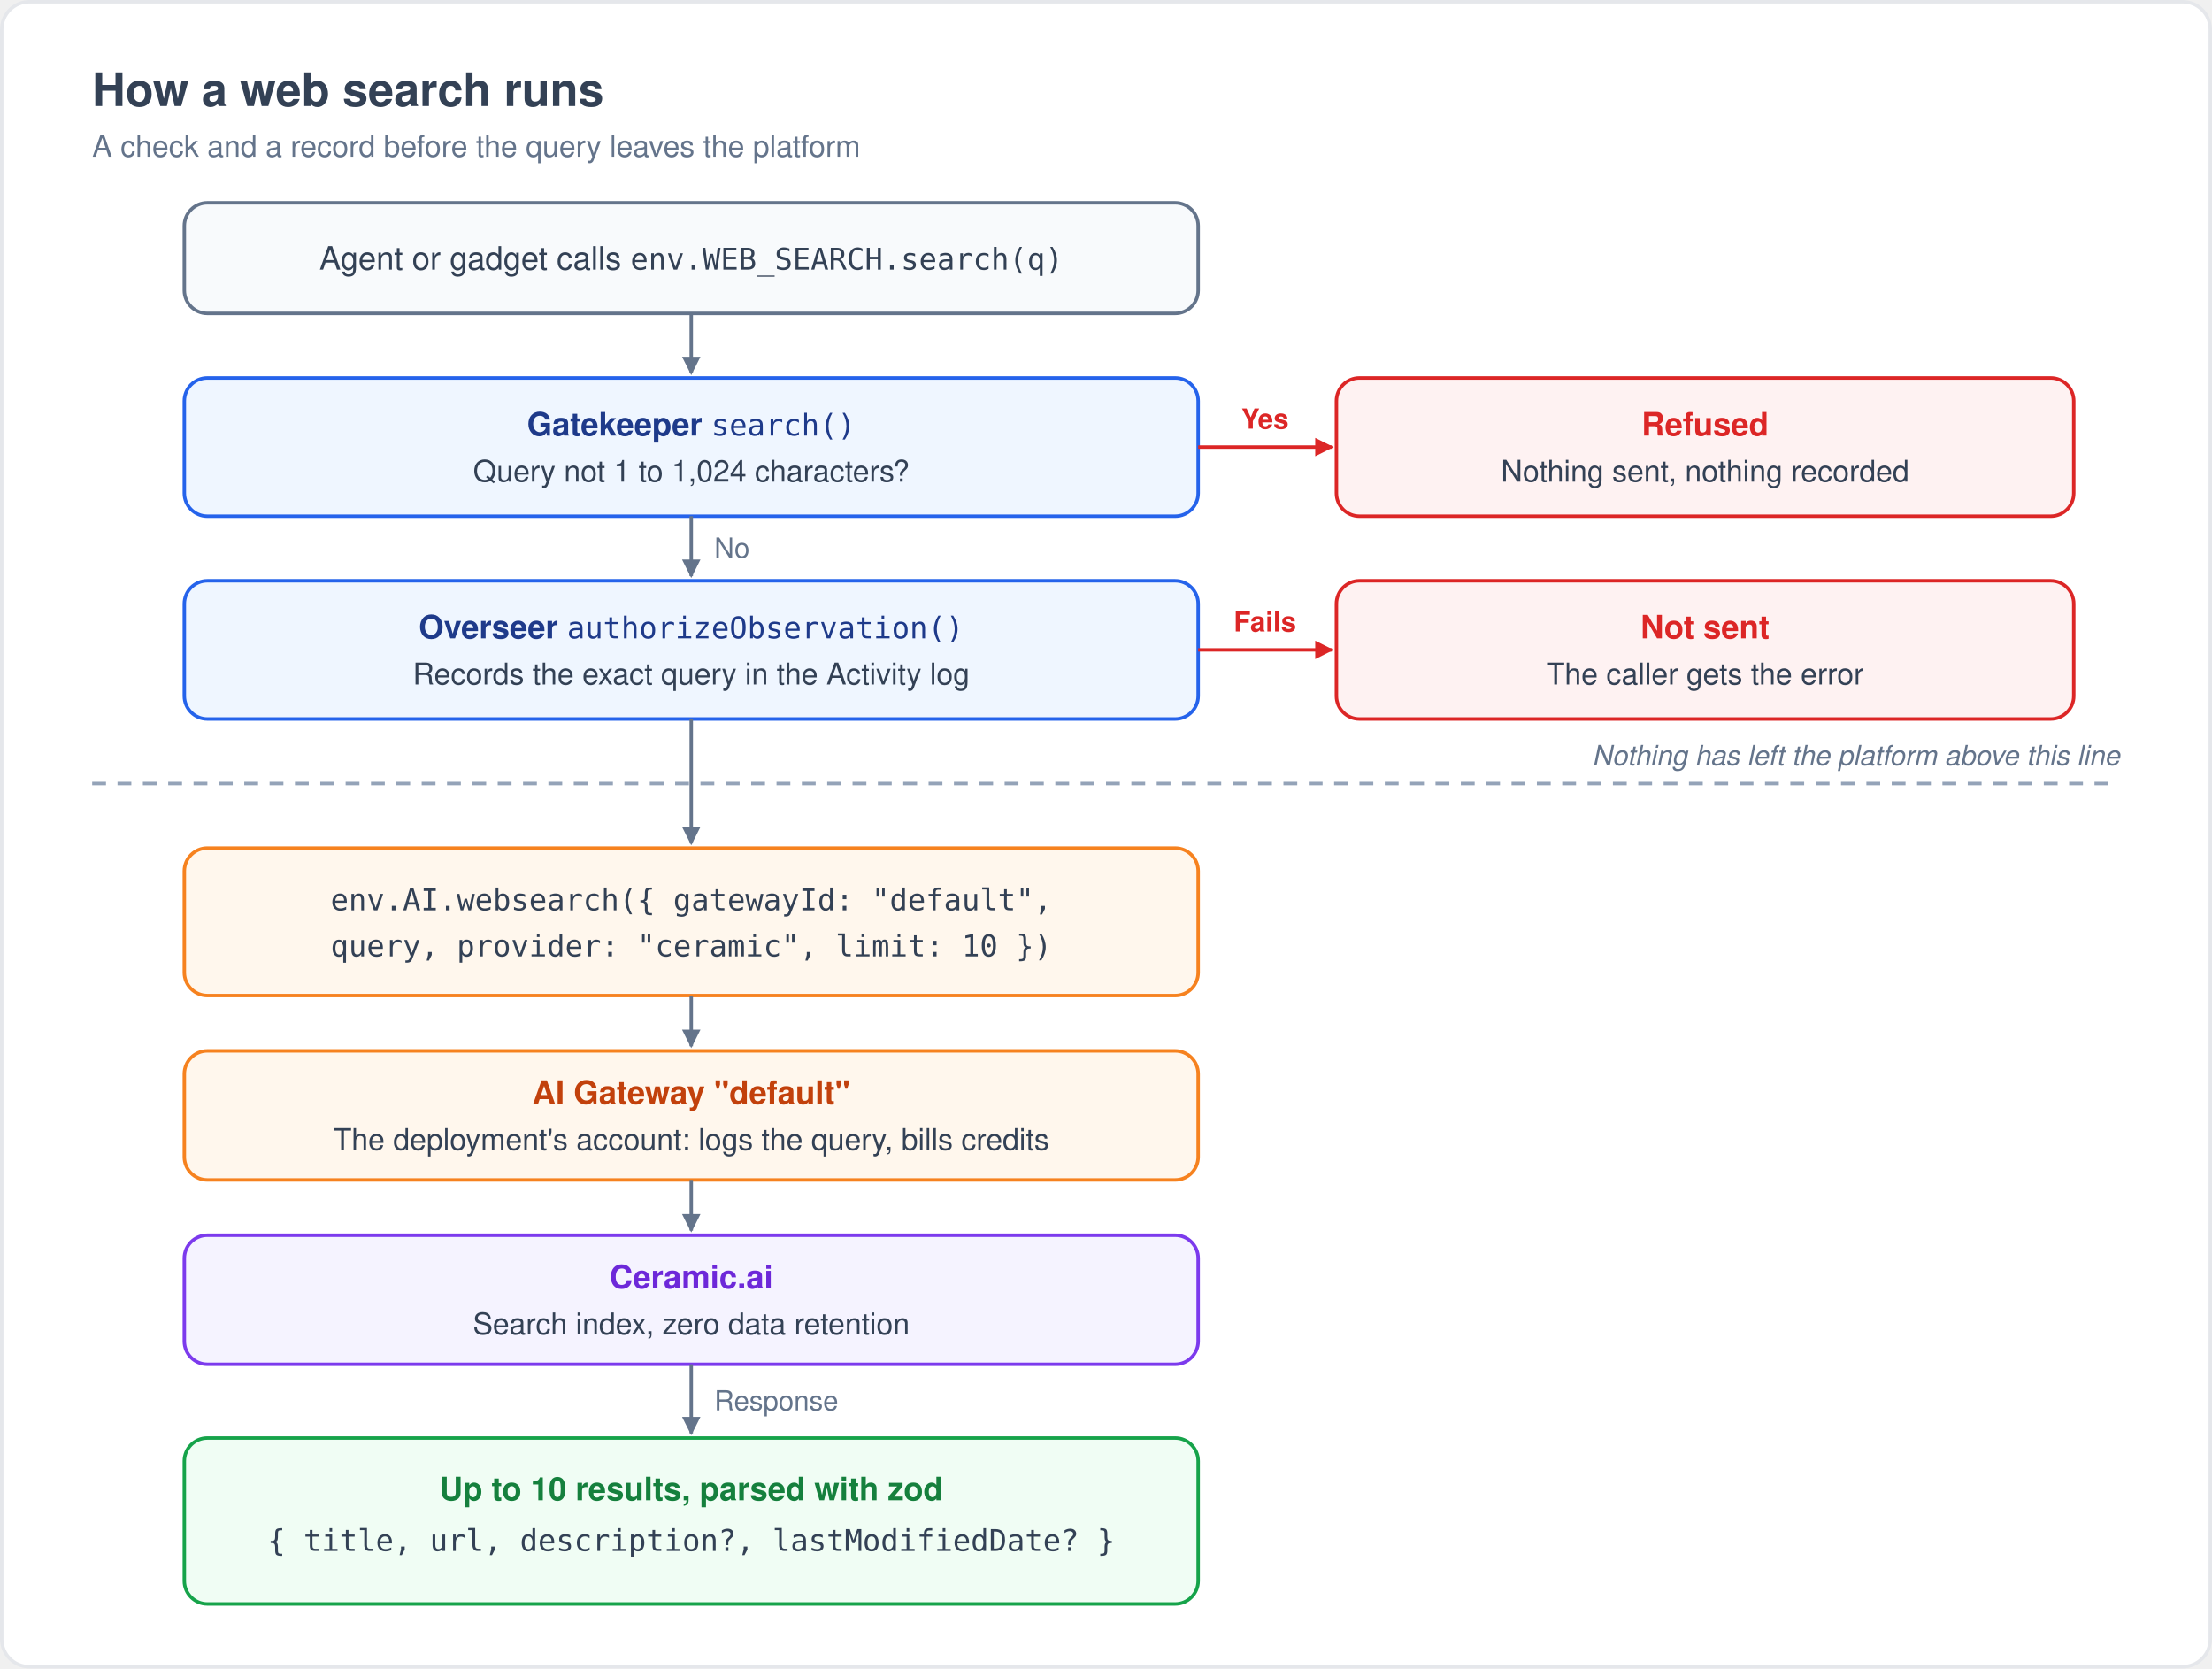
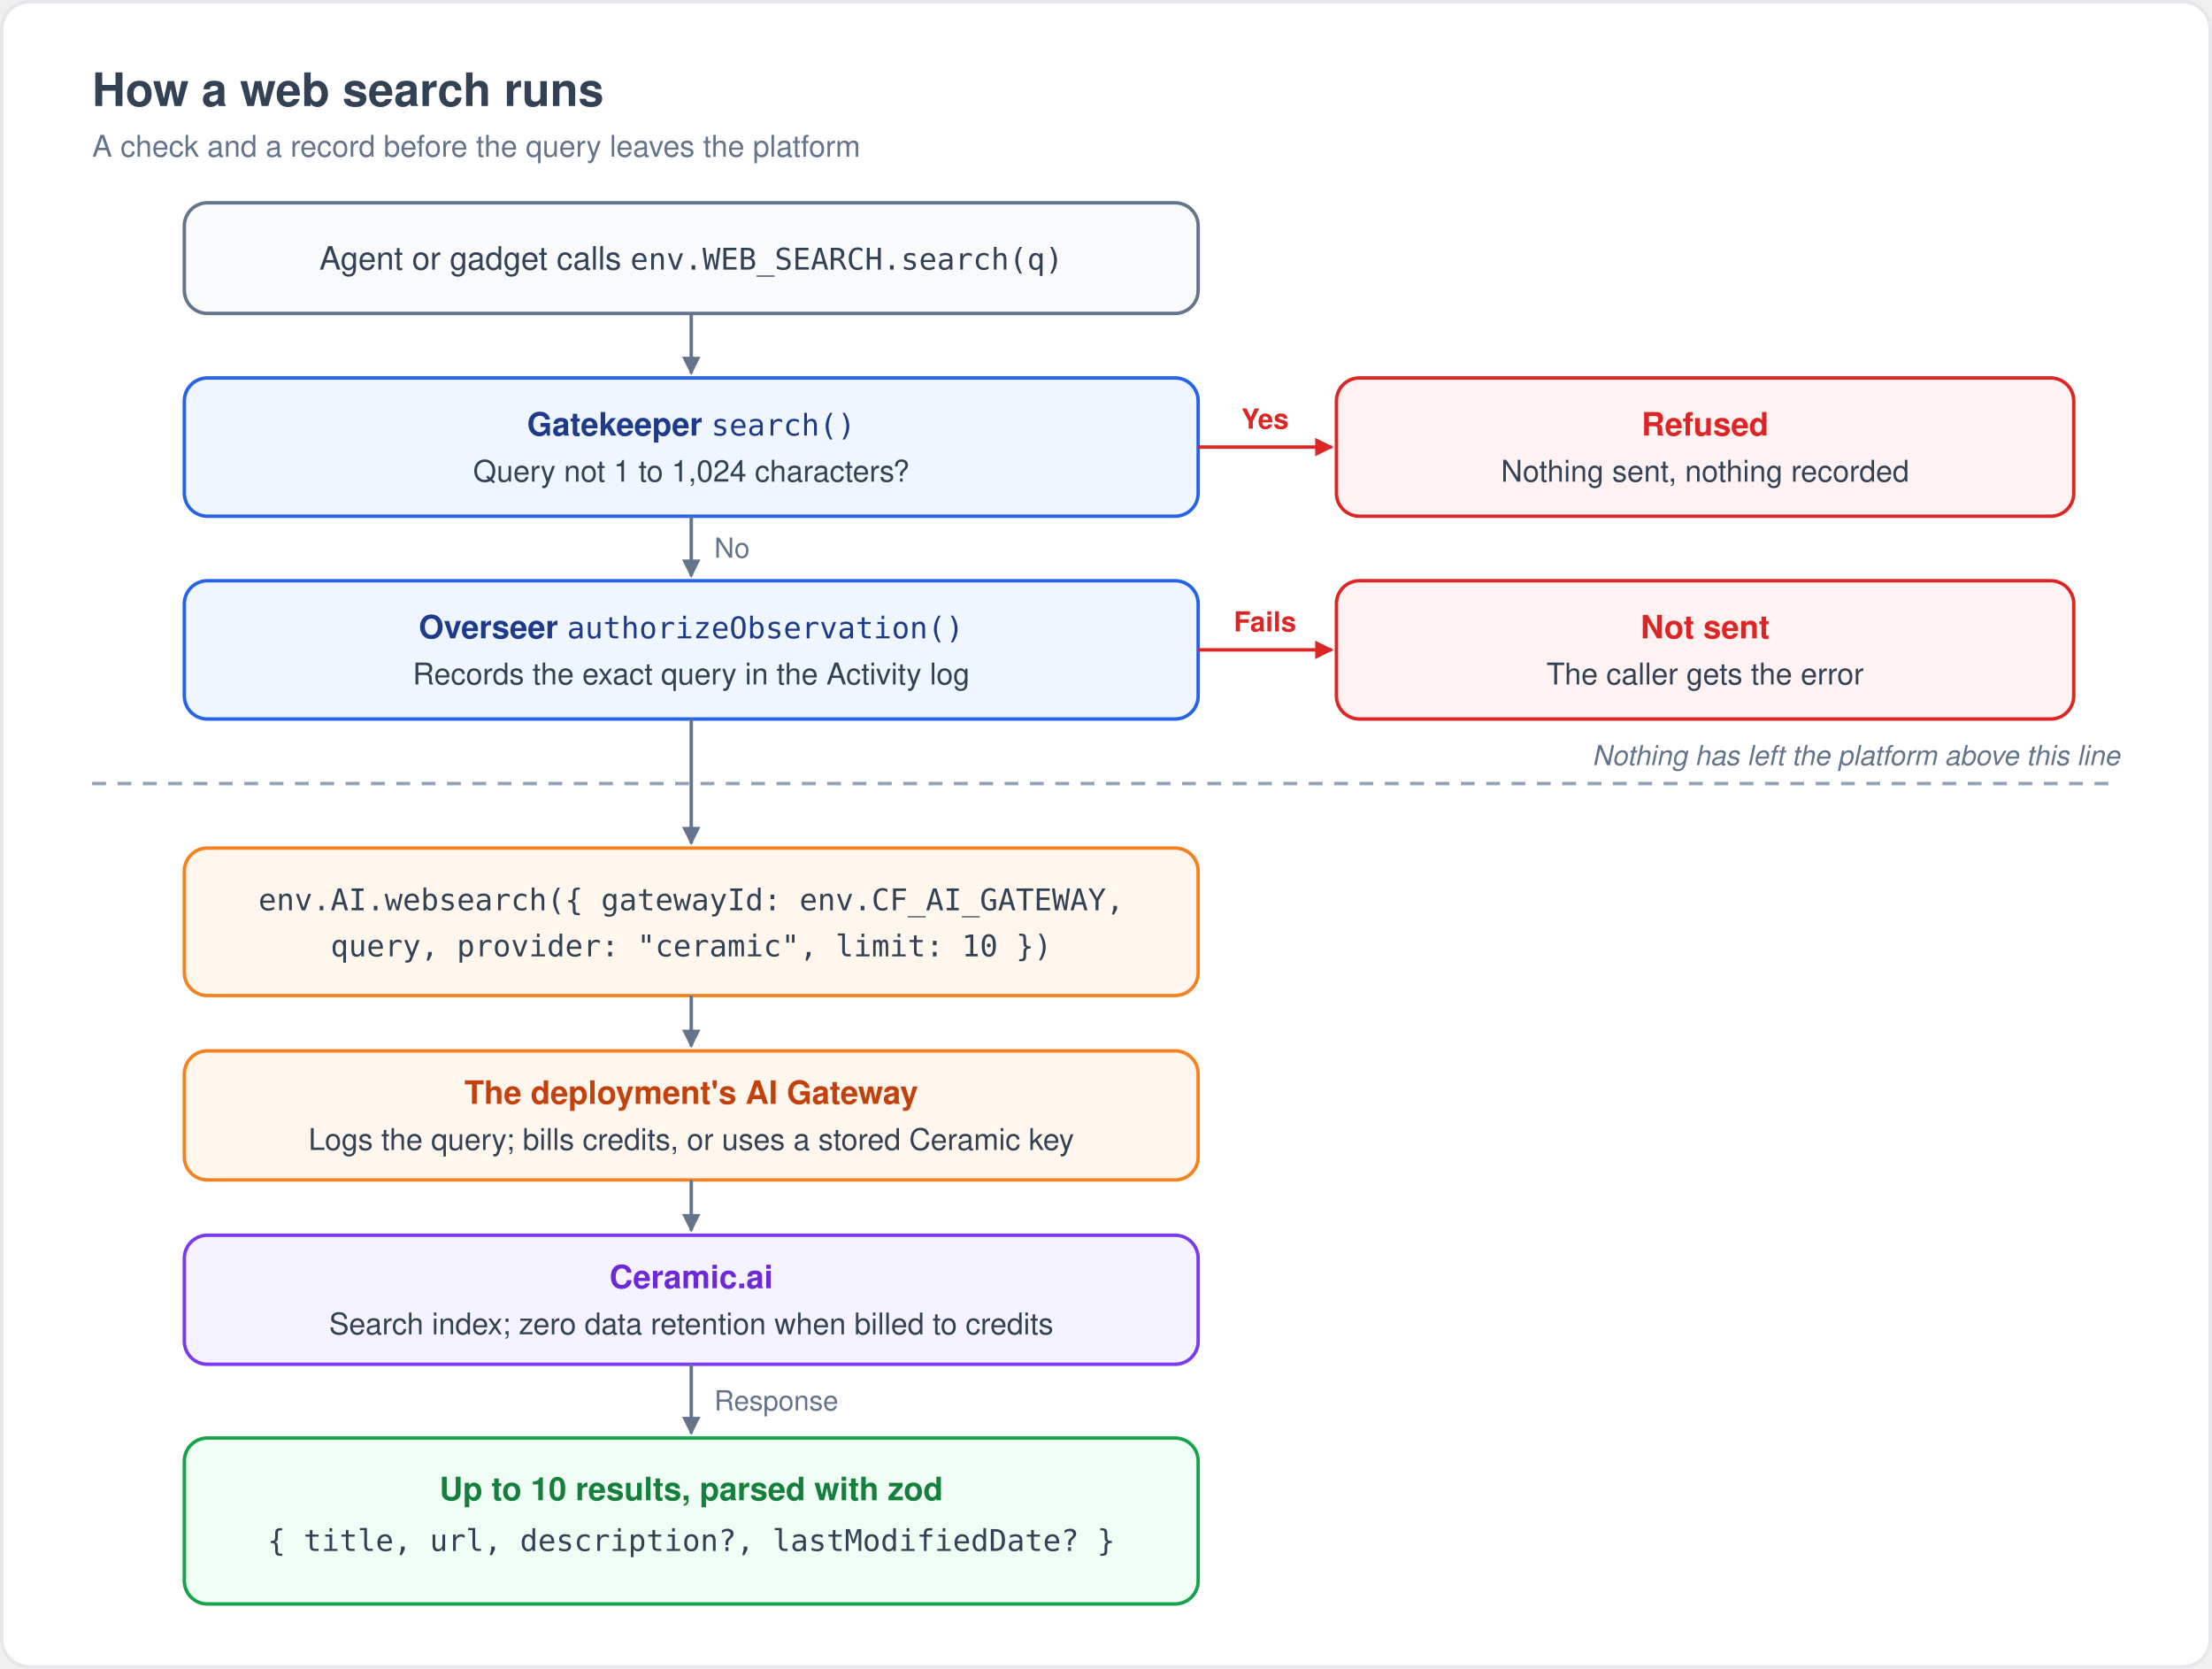
<svg xmlns="http://www.w3.org/2000/svg" width="960" height="724" viewBox="0 0 960 724" font-family="-apple-system, BlinkMacSystemFont, 'Segoe UI', Helvetica, Arial, sans-serif">
  <defs>
    <marker id="arrow" viewBox="0 0 10 10" refX="9" refY="5" markerWidth="8" markerHeight="8" markerUnits="userSpaceOnUse" orient="auto">
      <path d="M0,0 L10,5 L0,10 z" fill="#64748B" />
    </marker>
    <marker id="arrow-red" viewBox="0 0 10 10" refX="9" refY="5" markerWidth="8" markerHeight="8" markerUnits="userSpaceOnUse" orient="auto">
      <path d="M0,0 L10,5 L0,10 z" fill="#DC2626" />
    </marker>
  </defs>
  <rect x="0.75" y="0.75" width="958.5" height="722.5" rx="12" fill="#FFFFFF" stroke="#E5E7EB" stroke-width="1.5" />
  <text x="40" y="46" font-size="20" font-weight="600" fill="#334155">How a web search runs</text>
  <text x="40" y="68" font-size="13" fill="#64748B">A check and a record before the query leaves the platform</text>
  <rect x="80" y="88" width="440" height="48" rx="10" fill="#F8FAFC" stroke="#64748B" stroke-width="1.5" />
  <text x="300" y="117" font-size="14" fill="#334155" text-anchor="middle">Agent or gadget calls <tspan font-family="ui-monospace, SFMono-Regular, Menlo, monospace" font-size="13">env.WEB_SEARCH.search(q)</tspan>
  </text>
  <line x1="300" y1="136" x2="300" y2="162" stroke="#64748B" stroke-width="1.5" marker-end="url(#arrow)" />
  <rect x="80" y="164" width="440" height="60" rx="10" fill="#EFF6FF" stroke="#2563EB" stroke-width="1.5" />
  <text x="300" y="189" font-size="14" fill="#1E3A8A" text-anchor="middle">
    <tspan font-weight="600">Gatekeeper</tspan>
    <tspan font-family="ui-monospace, SFMono-Regular, Menlo, monospace" font-size="13">search()</tspan>
  </text>
  <text x="300" y="209" font-size="13" fill="#334155" text-anchor="middle">Query not 1 to 1,024 characters?</text>
  <line x1="520" y1="194" x2="578" y2="194" stroke="#DC2626" stroke-width="1.5" marker-end="url(#arrow-red)" />
  <text x="549" y="186" font-size="12" font-weight="600" fill="#DC2626" text-anchor="middle">Yes</text>
  <rect x="580" y="164" width="320" height="60" rx="10" fill="#FEF2F2" stroke="#DC2626" stroke-width="1.5" />
  <text x="740" y="189" font-size="14" font-weight="600" fill="#DC2626" text-anchor="middle">Refused</text>
  <text x="740" y="209" font-size="13" fill="#334155" text-anchor="middle">Nothing sent, nothing recorded</text>
  <line x1="300" y1="224" x2="300" y2="250" stroke="#64748B" stroke-width="1.5" marker-end="url(#arrow)" />
  <text x="310" y="242" font-size="12" fill="#64748B">No</text>
  <rect x="80" y="252" width="440" height="60" rx="10" fill="#EFF6FF" stroke="#2563EB" stroke-width="1.5" />
  <text x="300" y="277" font-size="14" fill="#1E3A8A" text-anchor="middle">
    <tspan font-weight="600">Overseer</tspan>
    <tspan font-family="ui-monospace, SFMono-Regular, Menlo, monospace" font-size="13">authorizeObservation()</tspan>
  </text>
  <text x="300" y="297" font-size="13" fill="#334155" text-anchor="middle">Records the exact query in the Activity log</text>
  <line x1="520" y1="282" x2="578" y2="282" stroke="#DC2626" stroke-width="1.5" marker-end="url(#arrow-red)" />
  <text x="549" y="274" font-size="12" font-weight="600" fill="#DC2626" text-anchor="middle">Fails</text>
  <rect x="580" y="252" width="320" height="60" rx="10" fill="#FEF2F2" stroke="#DC2626" stroke-width="1.5" />
  <text x="740" y="277" font-size="14" font-weight="600" fill="#DC2626" text-anchor="middle">Not sent</text>
  <text x="740" y="297" font-size="13" fill="#334155" text-anchor="middle">The caller gets the error</text>
  <line x1="40" y1="340" x2="920" y2="340" stroke="#94A3B8" stroke-width="1.5" stroke-dasharray="6 5" />
  <text x="920" y="332" font-size="12" font-style="italic" fill="#64748B" text-anchor="end">Nothing has left the platform above this line</text>
  <line x1="300" y1="312" x2="300" y2="366" stroke="#64748B" stroke-width="1.5" marker-end="url(#arrow)" />
  <rect x="80" y="368" width="440" height="64" rx="10" fill="#FFF7ED" stroke="#F6821F" stroke-width="1.5" />
-   <text x="300" y="395" font-size="13" font-family="ui-monospace, SFMono-Regular, Menlo, monospace" fill="#334155" text-anchor="middle">env.AI.websearch({ gatewayId: "default",</text>
+   <text x="300" y="395" font-size="13" font-family="ui-monospace, SFMono-Regular, Menlo, monospace" fill="#334155" text-anchor="middle">env.AI.websearch({ gatewayId: env.CF_AI_GATEWAY,</text>
  <text x="300" y="415" font-size="13" font-family="ui-monospace, SFMono-Regular, Menlo, monospace" fill="#334155" text-anchor="middle">query, provider: "ceramic", limit: 10 })</text>
  <line x1="300" y1="432" x2="300" y2="454" stroke="#64748B" stroke-width="1.5" marker-end="url(#arrow)" />
  <rect x="80" y="456" width="440" height="56" rx="10" fill="#FFF7ED" stroke="#F6821F" stroke-width="1.5" />
-   <text x="300" y="479" font-size="14" font-weight="600" fill="#C2410C" text-anchor="middle">AI Gateway "default"</text>
-   <text x="300" y="499" font-size="13" fill="#334155" text-anchor="middle">The deployment's account: logs the query, bills credits</text>
+   <text x="300" y="479" font-size="14" font-weight="600" fill="#C2410C" text-anchor="middle">The deployment's AI Gateway</text>
+   <text x="300" y="499" font-size="13" fill="#334155" text-anchor="middle">Logs the query; bills credits, or uses a stored Ceramic key</text>
  <line x1="300" y1="512" x2="300" y2="534" stroke="#64748B" stroke-width="1.5" marker-end="url(#arrow)" />
  <rect x="80" y="536" width="440" height="56" rx="10" fill="#F5F3FF" stroke="#7C3AED" stroke-width="1.5" />
  <text x="300" y="559" font-size="14" font-weight="600" fill="#6D28D9" text-anchor="middle">Ceramic.ai</text>
-   <text x="300" y="579" font-size="13" fill="#334155" text-anchor="middle">Search index, zero data retention</text>
+   <text x="300" y="579" font-size="13" fill="#334155" text-anchor="middle">Search index; zero data retention when billed to credits</text>
  <line x1="300" y1="592" x2="300" y2="622" stroke="#64748B" stroke-width="1.5" marker-end="url(#arrow)" />
  <text x="310" y="612" font-size="12" fill="#64748B">Response</text>
  <rect x="80" y="624" width="440" height="72" rx="10" fill="#F0FDF4" stroke="#16A34A" stroke-width="1.5" />
  <text x="300" y="651" font-size="14" font-weight="600" fill="#15803D" text-anchor="middle">Up to 10 results, parsed with zod</text>
  <text x="300" y="673" font-size="13" font-family="ui-monospace, SFMono-Regular, Menlo, monospace" fill="#334155" text-anchor="middle">{ title, url, description?, lastModifiedDate? }</text>
</svg>
